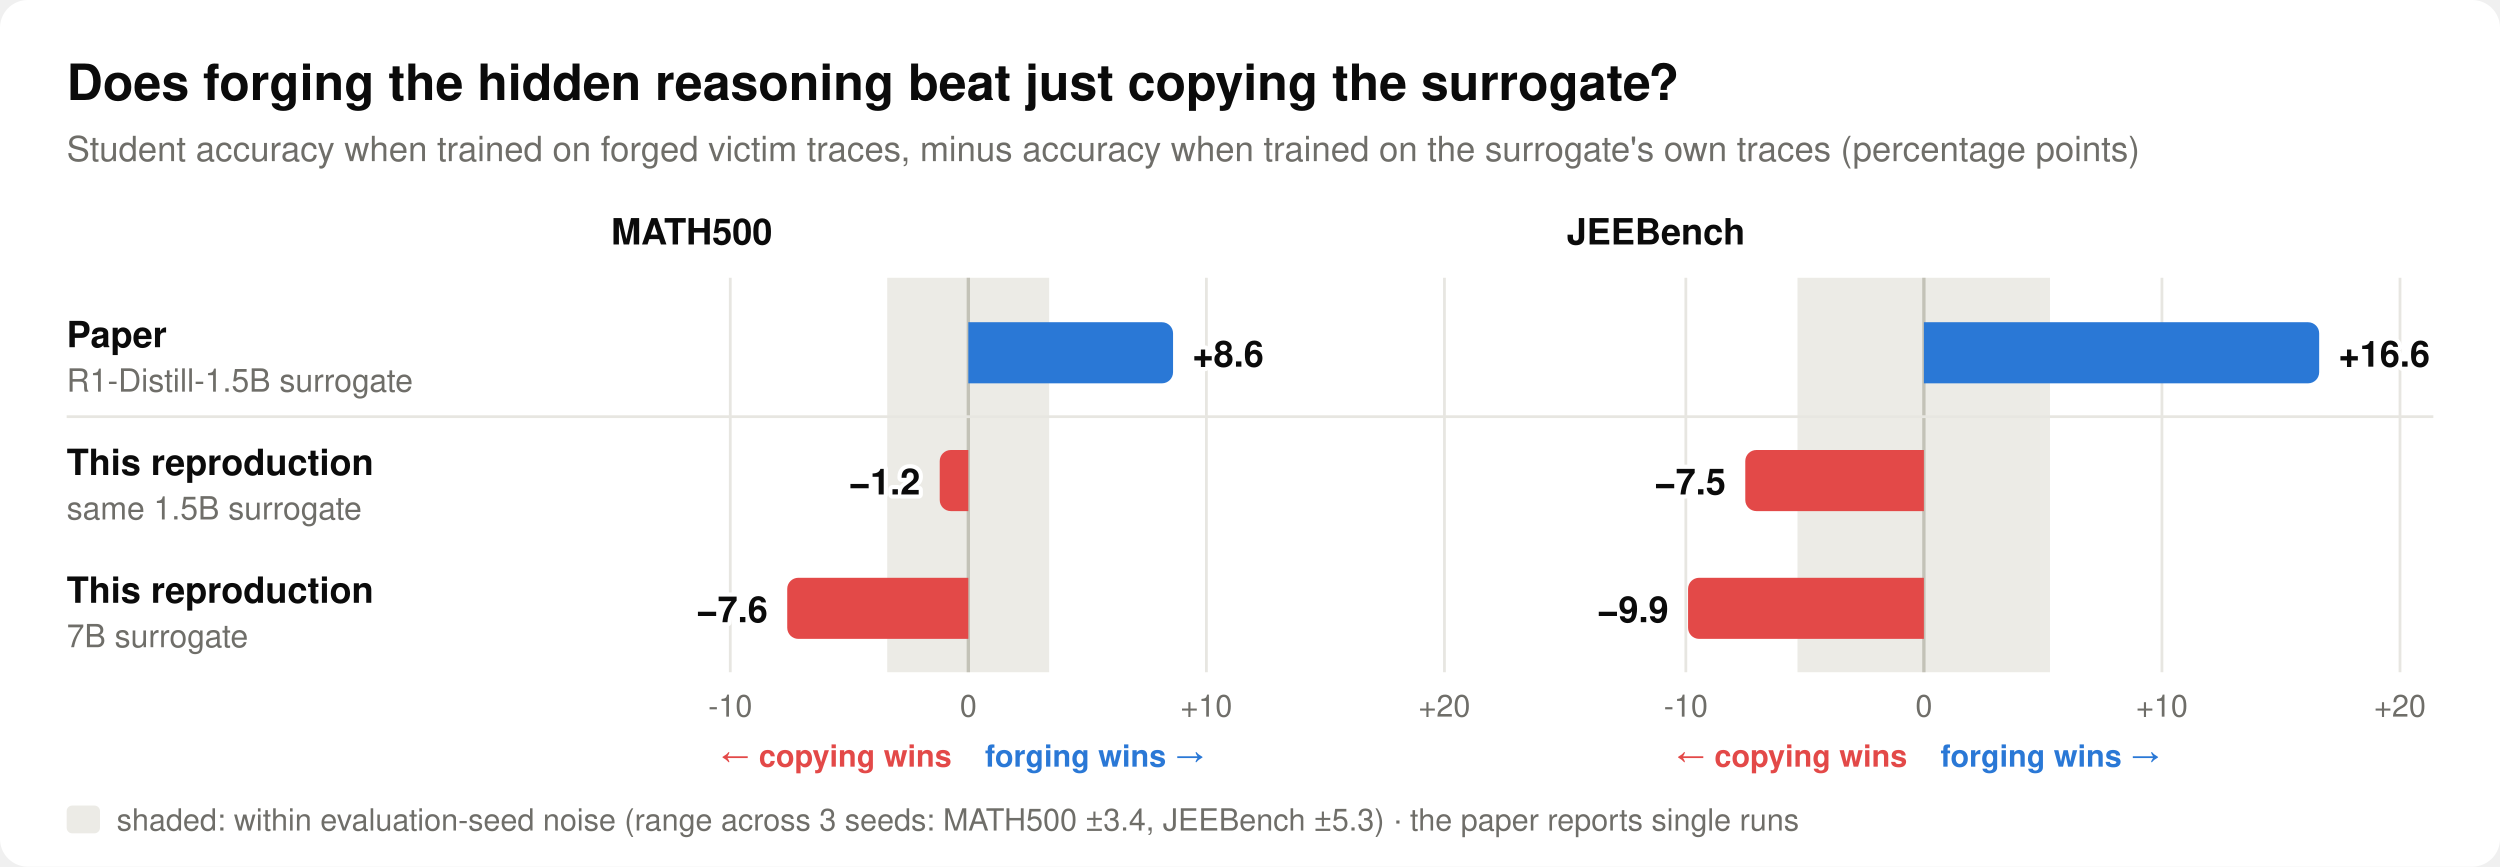
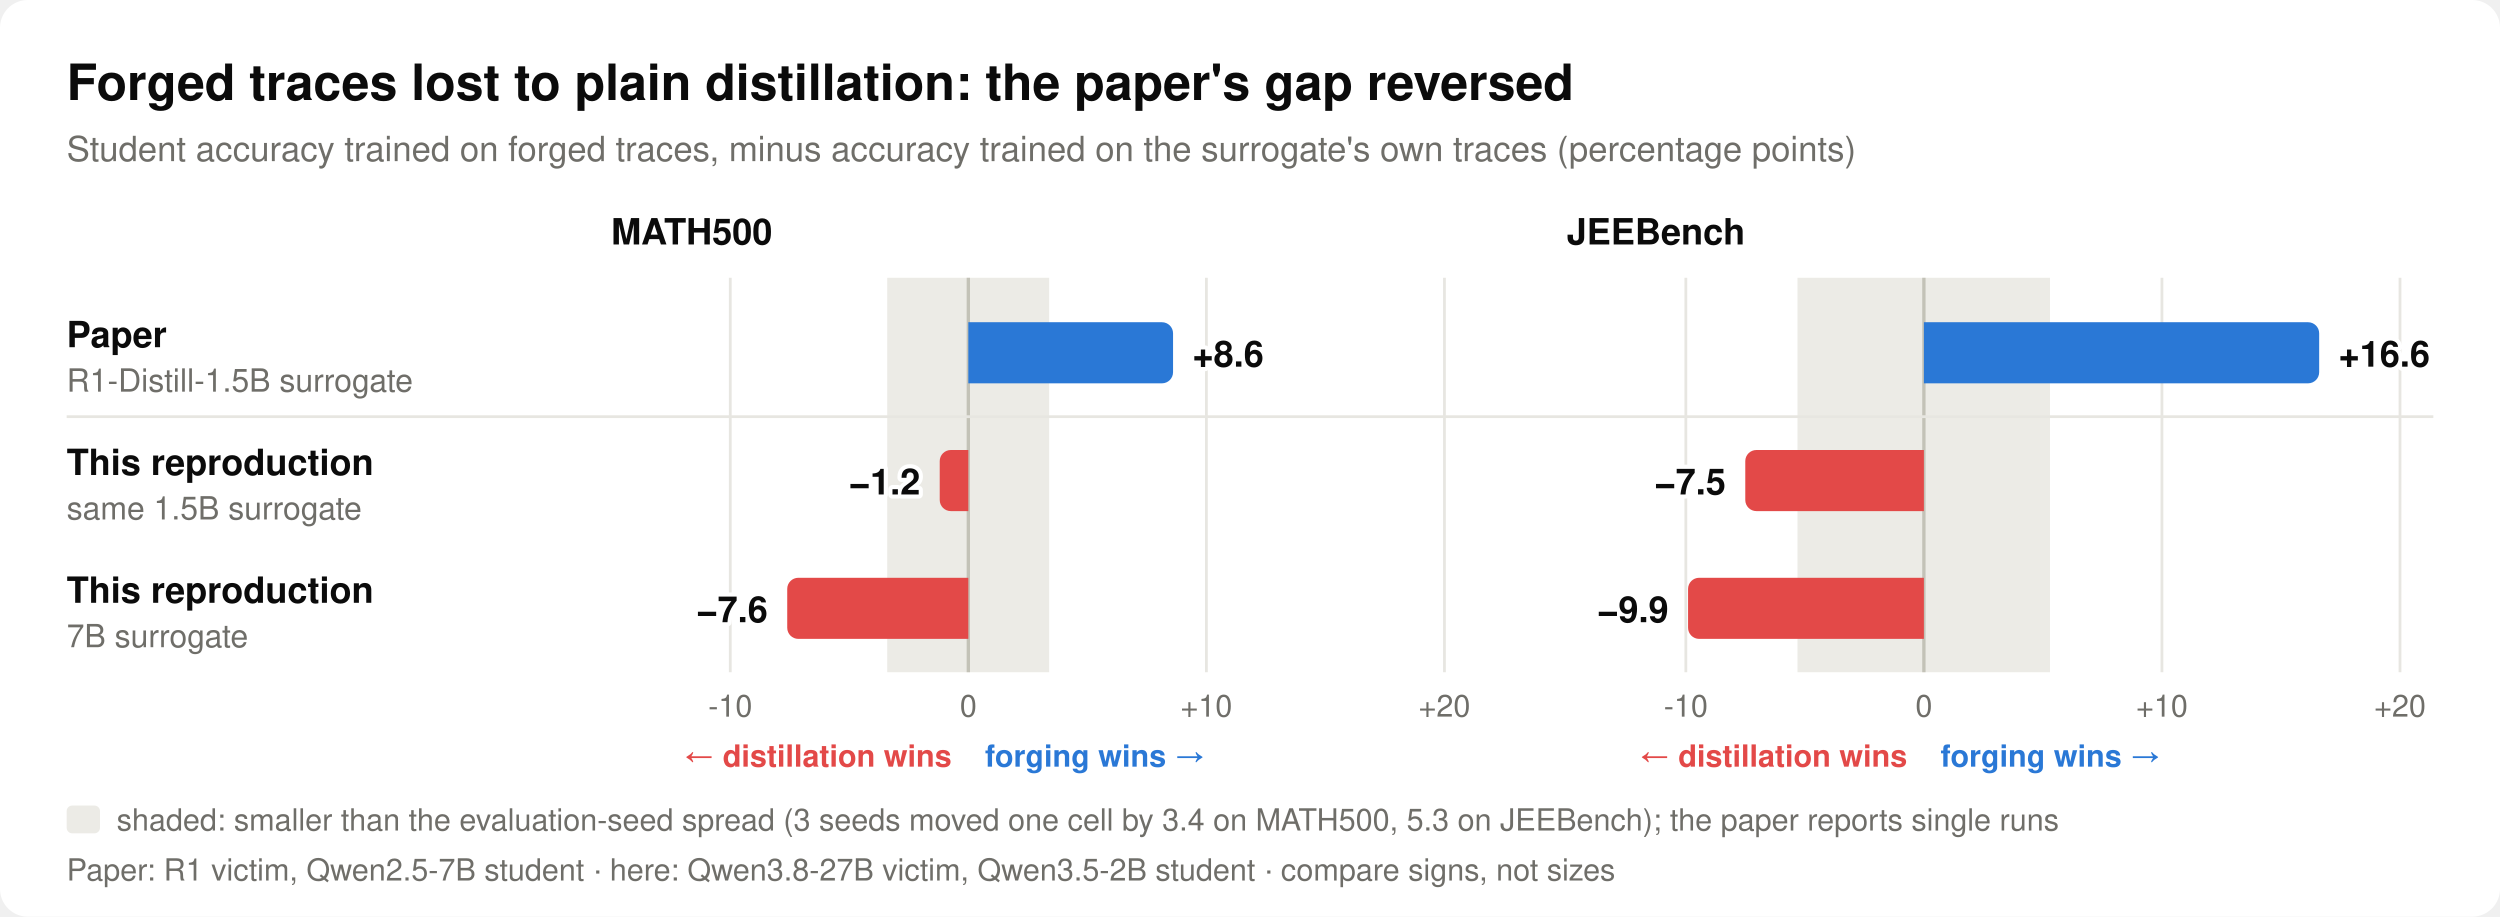
- <svg xmlns="http://www.w3.org/2000/svg" width="900" height="312" viewBox="0 0 900 312" role="img" aria-label="Forged traces minus plain distillation: paper positive, this reproduction negative">
-   <rect x="0.0" y="0.0" width="900.0" height="312.0" rx="10" fill="#ffffff" />
-   <text x="24.0" y="36.0" font-family="system-ui, -apple-system, &quot;Segoe UI&quot;, Helvetica, Arial, sans-serif" font-size="18" fill="#0b0b0b" text-anchor="start" font-weight="700" style="">Does forging the hidden reasoning beat just copying the surrogate?</text>
-   <text x="24.0" y="58.0" font-family="system-ui, -apple-system, &quot;Segoe UI&quot;, Helvetica, Arial, sans-serif" font-size="12.5" fill="#6f6e69" text-anchor="start" font-weight="normal" style="">Student accuracy when trained on forged victim traces, minus accuracy when trained on the surrogate's own traces (percentage points)</text>
+ <svg xmlns="http://www.w3.org/2000/svg" width="900" height="330" viewBox="0 0 900 330" role="img" aria-label="Forged traces minus plain distillation: paper positive, this reproduction negative">
+   <rect x="0.0" y="0.0" width="900.0" height="330.0" rx="10" fill="#ffffff" />
+   <text x="24.0" y="36.0" font-family="system-ui, -apple-system, &quot;Segoe UI&quot;, Helvetica, Arial, sans-serif" font-size="18" fill="#0b0b0b" text-anchor="start" font-weight="700" style="">Forged traces lost to plain distillation: the paper's gap reversed</text>
+   <text x="24.0" y="58.0" font-family="system-ui, -apple-system, &quot;Segoe UI&quot;, Helvetica, Arial, sans-serif" font-size="12.5" fill="#6f6e69" text-anchor="start" font-weight="normal" style="">Student accuracy trained on forged traces, minus accuracy trained on the surrogate's own traces (percentage points)</text>
  <text x="220.0" y="88.0" font-family="system-ui, -apple-system, &quot;Segoe UI&quot;, Helvetica, Arial, sans-serif" font-size="13" fill="#0b0b0b" text-anchor="start" font-weight="700" style="">MATH500</text>
  <rect x="319.4" y="100.0" width="58.3" height="142.0" rx="0" fill="#ecebe6" />
  <line x1="262.9" y1="100.0" x2="262.9" y2="242.0" stroke="#e7e6e1" stroke-width="1" />
  <text x="262.9" y="258.0" font-family="system-ui, -apple-system, &quot;Segoe UI&quot;, Helvetica, Arial, sans-serif" font-size="11" fill="#6f6e69" text-anchor="middle" font-weight="normal" style="font-variant-numeric: tabular-nums;">-10</text>
  <line x1="348.6" y1="100.0" x2="348.6" y2="242.0" stroke="#c3c2b7" stroke-width="1.2" />
  <text x="348.6" y="258.0" font-family="system-ui, -apple-system, &quot;Segoe UI&quot;, Helvetica, Arial, sans-serif" font-size="11" fill="#6f6e69" text-anchor="middle" font-weight="normal" style="font-variant-numeric: tabular-nums;">0</text>
  <line x1="434.3" y1="100.0" x2="434.3" y2="242.0" stroke="#e7e6e1" stroke-width="1" />
  <text x="434.3" y="258.0" font-family="system-ui, -apple-system, &quot;Segoe UI&quot;, Helvetica, Arial, sans-serif" font-size="11" fill="#6f6e69" text-anchor="middle" font-weight="normal" style="font-variant-numeric: tabular-nums;">+10</text>
  <line x1="520.0" y1="100.0" x2="520.0" y2="242.0" stroke="#e7e6e1" stroke-width="1" />
  <text x="520.0" y="258.0" font-family="system-ui, -apple-system, &quot;Segoe UI&quot;, Helvetica, Arial, sans-serif" font-size="11" fill="#6f6e69" text-anchor="middle" font-weight="normal" style="font-variant-numeric: tabular-nums;">+20</text>
  <path d="M348.6,116.0 H418.3 a4,4 0 0 1 4,4 V134.0 a4,4 0 0 1 -4,4 H348.6 Z" fill="#2a78d6" />
  <text x="429.3" y="132.0" font-family="system-ui, -apple-system, &quot;Segoe UI&quot;, Helvetica, Arial, sans-serif" font-size="13" fill="#0b0b0b" text-anchor="start" font-weight="600" style="font-variant-numeric: tabular-nums;" paint-order="stroke" stroke="#ffffff" stroke-width="3" stroke-linejoin="round">+8.6</text>
  <path d="M348.6,162.0 H342.3 a4,4 0 0 0 -4,4 V180.0 a4,4 0 0 0 4,4 H348.6 Z" fill="#e34948" />
  <text x="331.3" y="178.0" font-family="system-ui, -apple-system, &quot;Segoe UI&quot;, Helvetica, Arial, sans-serif" font-size="13" fill="#0b0b0b" text-anchor="end" font-weight="600" style="font-variant-numeric: tabular-nums;" paint-order="stroke" stroke="#ffffff" stroke-width="3" stroke-linejoin="round">−1.2</text>
  <path d="M348.6,208.0 H287.4 a4,4 0 0 0 -4,4 V226.0 a4,4 0 0 0 4,4 H348.6 Z" fill="#e34948" />
  <text x="276.4" y="224.0" font-family="system-ui, -apple-system, &quot;Segoe UI&quot;, Helvetica, Arial, sans-serif" font-size="13" fill="#0b0b0b" text-anchor="end" font-weight="600" style="font-variant-numeric: tabular-nums;" paint-order="stroke" stroke="#ffffff" stroke-width="3" stroke-linejoin="round">−7.6</text>
-   <text x="342.6" y="276.0" font-family="system-ui, -apple-system, &quot;Segoe UI&quot;, Helvetica, Arial, sans-serif" font-size="11" fill="#e34948" text-anchor="end" font-weight="600" style="">← copying wins</text>
+   <text x="342.6" y="276.0" font-family="system-ui, -apple-system, &quot;Segoe UI&quot;, Helvetica, Arial, sans-serif" font-size="11" fill="#e34948" text-anchor="end" font-weight="600" style="">← distillation wins</text>
  <text x="354.6" y="276.0" font-family="system-ui, -apple-system, &quot;Segoe UI&quot;, Helvetica, Arial, sans-serif" font-size="11" fill="#2a78d6" text-anchor="start" font-weight="600" style="">forging wins →</text>
  <text x="564.0" y="88.0" font-family="system-ui, -apple-system, &quot;Segoe UI&quot;, Helvetica, Arial, sans-serif" font-size="13" fill="#0b0b0b" text-anchor="start" font-weight="700" style="">JEEBench</text>
  <rect x="647.1" y="100.0" width="90.9" height="142.0" rx="0" fill="#ecebe6" />
  <line x1="606.9" y1="100.0" x2="606.9" y2="242.0" stroke="#e7e6e1" stroke-width="1" />
  <text x="606.9" y="258.0" font-family="system-ui, -apple-system, &quot;Segoe UI&quot;, Helvetica, Arial, sans-serif" font-size="11" fill="#6f6e69" text-anchor="middle" font-weight="normal" style="font-variant-numeric: tabular-nums;">-10</text>
  <line x1="692.6" y1="100.0" x2="692.6" y2="242.0" stroke="#c3c2b7" stroke-width="1.2" />
  <text x="692.6" y="258.0" font-family="system-ui, -apple-system, &quot;Segoe UI&quot;, Helvetica, Arial, sans-serif" font-size="11" fill="#6f6e69" text-anchor="middle" font-weight="normal" style="font-variant-numeric: tabular-nums;">0</text>
  <line x1="778.3" y1="100.0" x2="778.3" y2="242.0" stroke="#e7e6e1" stroke-width="1" />
  <text x="778.3" y="258.0" font-family="system-ui, -apple-system, &quot;Segoe UI&quot;, Helvetica, Arial, sans-serif" font-size="11" fill="#6f6e69" text-anchor="middle" font-weight="normal" style="font-variant-numeric: tabular-nums;">+10</text>
  <line x1="864.0" y1="100.0" x2="864.0" y2="242.0" stroke="#e7e6e1" stroke-width="1" />
  <text x="864.0" y="258.0" font-family="system-ui, -apple-system, &quot;Segoe UI&quot;, Helvetica, Arial, sans-serif" font-size="11" fill="#6f6e69" text-anchor="middle" font-weight="normal" style="font-variant-numeric: tabular-nums;">+20</text>
  <path d="M692.6,116.0 H830.9 a4,4 0 0 1 4,4 V134.0 a4,4 0 0 1 -4,4 H692.6 Z" fill="#2a78d6" />
  <text x="841.9" y="132.0" font-family="system-ui, -apple-system, &quot;Segoe UI&quot;, Helvetica, Arial, sans-serif" font-size="13" fill="#0b0b0b" text-anchor="start" font-weight="600" style="font-variant-numeric: tabular-nums;" paint-order="stroke" stroke="#ffffff" stroke-width="3" stroke-linejoin="round">+16.6</text>
  <path d="M692.6,162.0 H632.3 a4,4 0 0 0 -4,4 V180.0 a4,4 0 0 0 4,4 H692.6 Z" fill="#e34948" />
  <text x="621.3" y="178.0" font-family="system-ui, -apple-system, &quot;Segoe UI&quot;, Helvetica, Arial, sans-serif" font-size="13" fill="#0b0b0b" text-anchor="end" font-weight="600" style="font-variant-numeric: tabular-nums;" paint-order="stroke" stroke="#ffffff" stroke-width="3" stroke-linejoin="round">−7.5</text>
  <path d="M692.6,208.0 H611.7 a4,4 0 0 0 -4,4 V226.0 a4,4 0 0 0 4,4 H692.6 Z" fill="#e34948" />
  <text x="600.7" y="224.0" font-family="system-ui, -apple-system, &quot;Segoe UI&quot;, Helvetica, Arial, sans-serif" font-size="13" fill="#0b0b0b" text-anchor="end" font-weight="600" style="font-variant-numeric: tabular-nums;" paint-order="stroke" stroke="#ffffff" stroke-width="3" stroke-linejoin="round">−9.9</text>
-   <text x="686.6" y="276.0" font-family="system-ui, -apple-system, &quot;Segoe UI&quot;, Helvetica, Arial, sans-serif" font-size="11" fill="#e34948" text-anchor="end" font-weight="600" style="">← copying wins</text>
+   <text x="686.6" y="276.0" font-family="system-ui, -apple-system, &quot;Segoe UI&quot;, Helvetica, Arial, sans-serif" font-size="11" fill="#e34948" text-anchor="end" font-weight="600" style="">← distillation wins</text>
  <text x="698.6" y="276.0" font-family="system-ui, -apple-system, &quot;Segoe UI&quot;, Helvetica, Arial, sans-serif" font-size="11" fill="#2a78d6" text-anchor="start" font-weight="600" style="">forging wins →</text>
  <text x="24.0" y="125.0" font-family="system-ui, -apple-system, &quot;Segoe UI&quot;, Helvetica, Arial, sans-serif" font-size="13" fill="#0b0b0b" text-anchor="start" font-weight="600" style="">Paper</text>
  <text x="24.0" y="141.0" font-family="system-ui, -apple-system, &quot;Segoe UI&quot;, Helvetica, Arial, sans-serif" font-size="11.5" fill="#6f6e69" text-anchor="start" font-weight="normal" style="">R1-Distill-1.5B surrogate</text>
  <text x="24.0" y="171.0" font-family="system-ui, -apple-system, &quot;Segoe UI&quot;, Helvetica, Arial, sans-serif" font-size="13" fill="#0b0b0b" text-anchor="start" font-weight="600" style="">This reproduction</text>
  <text x="24.0" y="187.0" font-family="system-ui, -apple-system, &quot;Segoe UI&quot;, Helvetica, Arial, sans-serif" font-size="11.5" fill="#6f6e69" text-anchor="start" font-weight="normal" style="">same 1.5B surrogate</text>
  <text x="24.0" y="217.0" font-family="system-ui, -apple-system, &quot;Segoe UI&quot;, Helvetica, Arial, sans-serif" font-size="13" fill="#0b0b0b" text-anchor="start" font-weight="600" style="">This reproduction</text>
  <text x="24.0" y="233.0" font-family="system-ui, -apple-system, &quot;Segoe UI&quot;, Helvetica, Arial, sans-serif" font-size="11.5" fill="#6f6e69" text-anchor="start" font-weight="normal" style="">7B surrogate</text>
  <line x1="24.0" y1="150.0" x2="876.0" y2="150.0" stroke="#e7e6e1" stroke-width="1" />
  <rect x="24.0" y="290.0" width="12.0" height="10.0" rx="2" fill="#ecebe6" />
-   <text x="42.0" y="299.0" font-family="system-ui, -apple-system, &quot;Segoe UI&quot;, Helvetica, Arial, sans-serif" font-size="11" fill="#6f6e69" text-anchor="start" font-weight="normal" style="">shaded: within evaluation-seed noise (range across 3 seeds: MATH500 ±3.4, JEEBench ±5.3) · the paper reports single runs</text>
+   <text x="42.0" y="299.0" font-family="system-ui, -apple-system, &quot;Segoe UI&quot;, Helvetica, Arial, sans-serif" font-size="11" fill="#6f6e69" text-anchor="start" font-weight="normal" style="">shaded: smaller than the evaluation-seed spread (3 seeds moved one cell by 3.4 on MATH500, 5.3 on JEEBench); the paper reports single runs</text>
+   <text x="24.0" y="317.0" font-family="system-ui, -apple-system, &quot;Segoe UI&quot;, Helvetica, Arial, sans-serif" font-size="11" fill="#6f6e69" text-anchor="start" font-weight="normal" style="">Paper: R1 victim, Qwen2.5-7B student · here: Qwen3.8-27B victim, Qwen3.5-2B student · compare signs, not sizes</text>
</svg>
